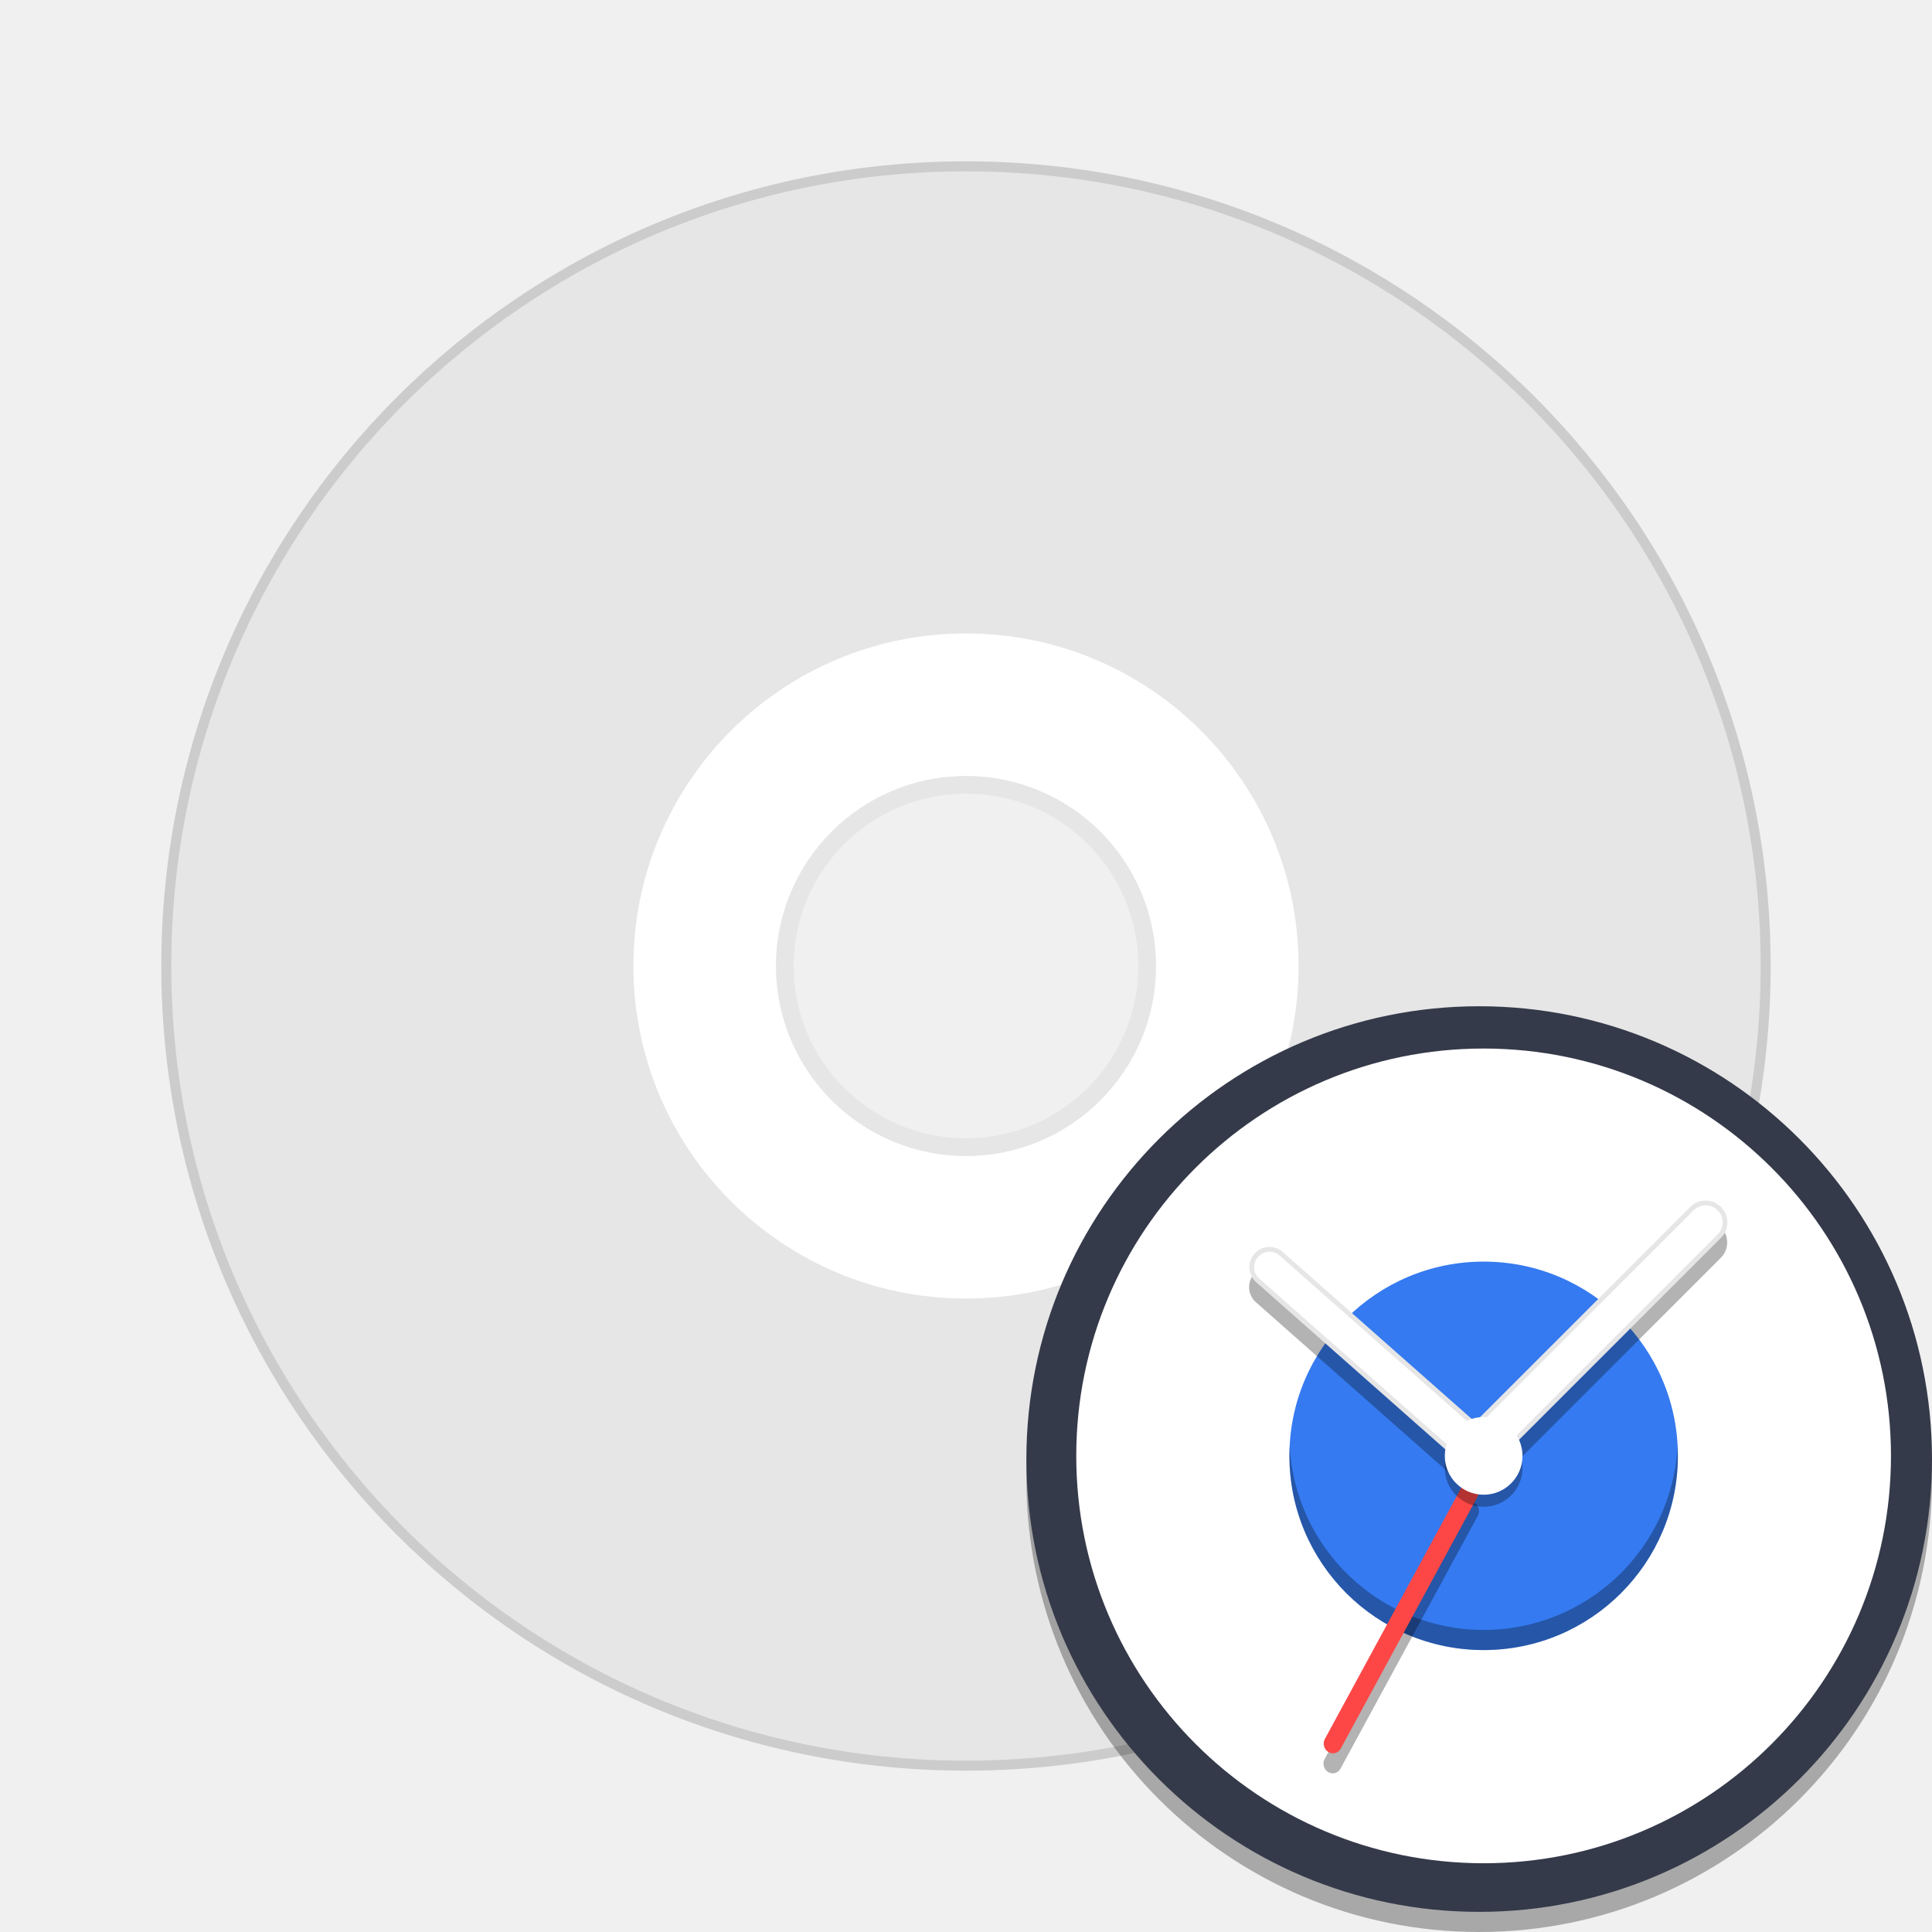
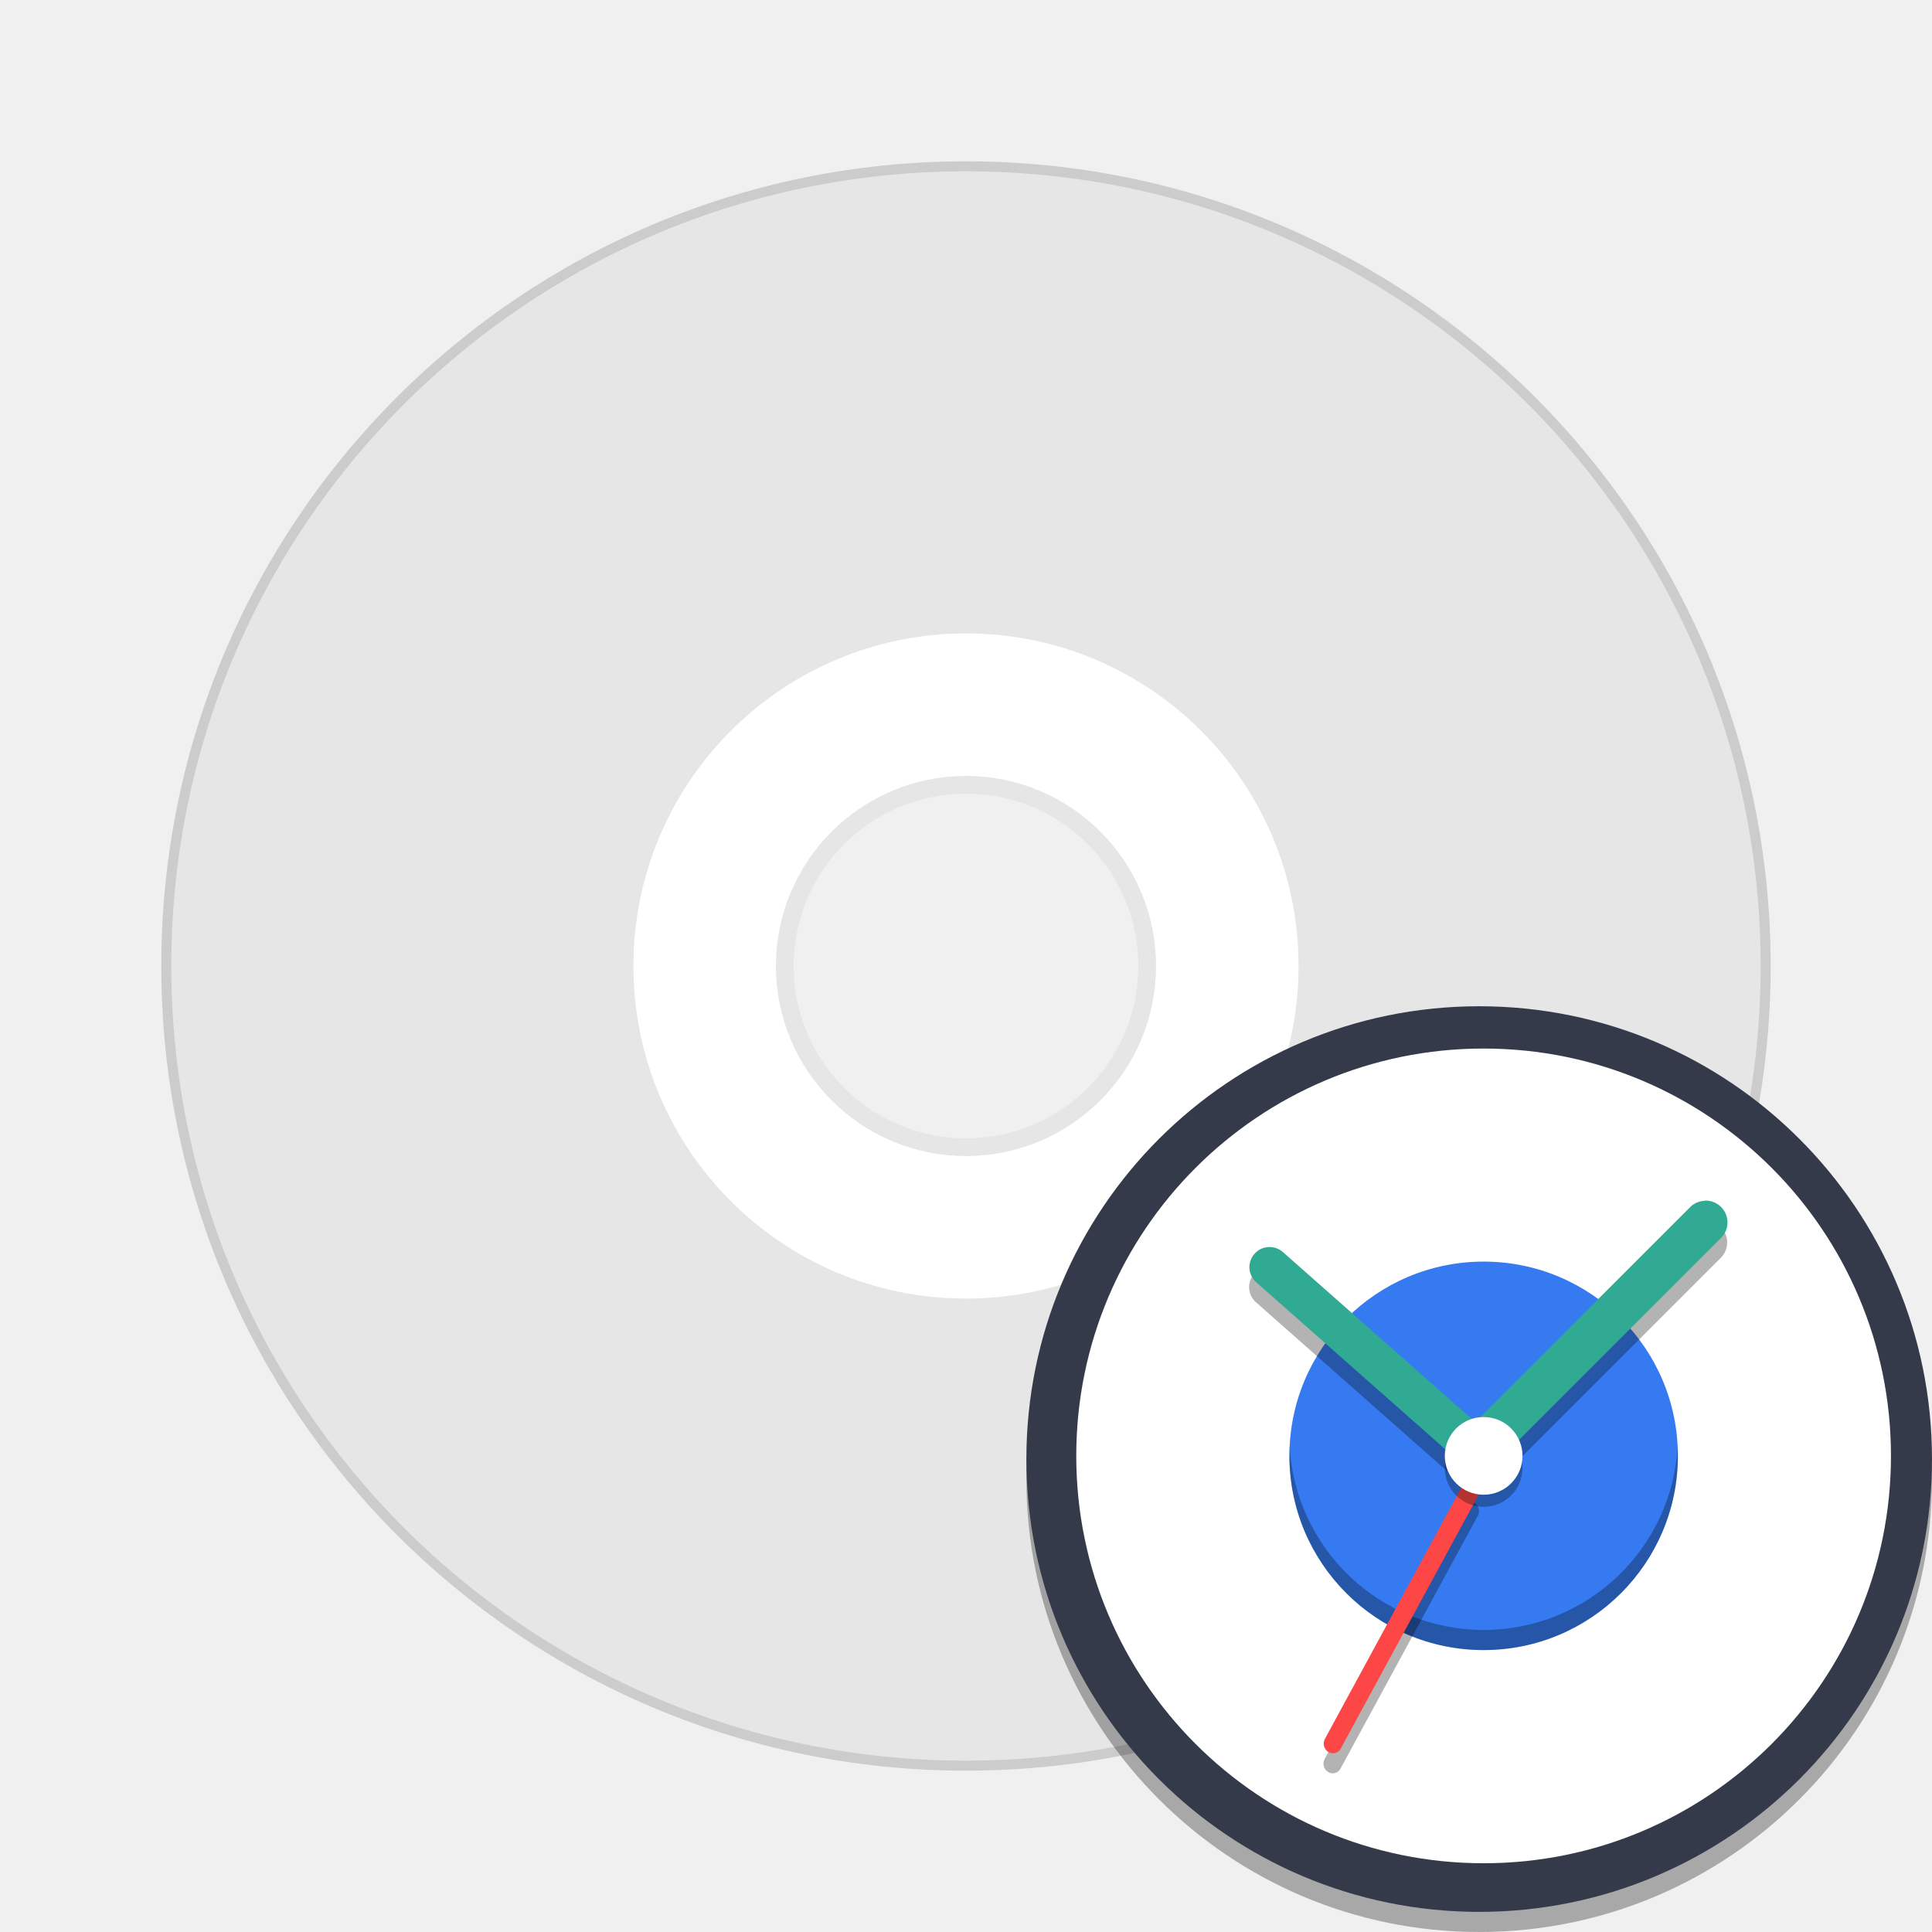
<svg xmlns="http://www.w3.org/2000/svg" width="512" height="512" version="1.1" viewBox="0 0 384 384">
  <path d="m192 33.059c-87.781 0-158.95 71.16-158.95 158.94s71.164 158.94 158.95 158.94c87.777 0 158.94-71.16 158.94-158.94s-71.164-158.94-158.94-158.94zm0 115.59c23.941 0 43.348 19.406 43.348 43.348 0 23.941-19.406 43.348-43.348 43.348-23.945 0-43.348-19.406-43.348-43.348 0-23.941 19.402-43.348 43.348-43.348z" fill="#e6e6e6" stroke="#ccc" stroke-width="1.987" />
  <path d="m192 124.14c-37.48 0-67.863 30.379-67.863 67.859s30.383 67.859 67.863 67.859c37.477 0 67.859-30.379 67.859-67.859s-30.383-67.859-67.859-67.859zm0 31.848c19.887 0 36.012 16.125 36.012 36.012s-16.125 36.012-36.012 36.012-36.016-16.125-36.016-36.012 16.129-36.012 36.016-36.012z" fill="#fff" stroke="#e6e6e6" stroke-width="3.519" />
  <g transform="matrix(.53333 0 0 .53333 191.6 187.6)">
    <path d="m360.75 199.5c0 93.199-75.551 168.75-168.75 168.75-93.195 0-168.75-75.551-168.75-168.75 0-93.195 75.551-168.75 168.75-168.75s168.75 75.551 168.75 168.75z" fill-rule="evenodd" opacity=".3" />
    <path d="m360.75 192c0 93.199-75.551 168.75-168.75 168.75-93.195 0-168.75-75.551-168.75-168.75 0-93.195 75.551-168.75 168.75-168.75s168.75 75.551 168.75 168.75z" fill="#353a4a" fill-rule="evenodd" />
    <path d="m345.46 190.82c0 83.844-67.969 151.81-151.81 151.81-83.844 0-151.81-67.969-151.81-151.81s67.969-151.81 151.81-151.81 151.81 67.969 151.81 151.81" fill="#fff" fill-rule="evenodd" />
    <path d="m266.05 190.81c-8e-3 39.973-32.414 72.371-72.387 72.371s-72.379-32.398-72.387-72.371c-8e-3 -39.98 32.402-72.398 72.387-72.398 39.98 0 72.395 32.418 72.387 72.398" fill="#357af0" />
    <path d="m276.3 103.13c-2.078 0-4.161 0.799-5.748 2.386l-80.127 80.127-6e-3 -6e-3v-1e-3l-71.682-63.33c-3.104-2.742-7.855-2.453-10.598 0.656-2.747 3.104-2.452 7.851 0.656 10.597l71.678 63.328c1.459 1.292 3.29 1.818 5.095 1.787 0.367 0.691 0.762 1.376 1.345 1.963l0.262 0.262h0.135c3.188 2.833 8.041 2.796 11.096-0.259l83.638-83.637c3.17-3.17 3.17-8.317 0-11.487-1.587-1.587-3.669-2.386-5.744-2.386zm-88.03 104.63c-1.082 0.065-2.103 0.676-2.675 1.726l-51.195 94.285c-0.914 1.68-0.333 3.852 1.296 4.852 1.629 1.004 3.691 0.449 4.606-1.23l51.196-94.285c0.914-1.68 0.331-3.852-1.298-4.852-0.611-0.376-1.281-0.534-1.931-0.495z" color="#000000" color-rendering="auto" dominant-baseline="auto" image-rendering="auto" opacity=".3" shape-rendering="auto" solid-color="#000000" style="font-feature-settings:normal;font-variant-alternates:normal;font-variant-caps:normal;font-variant-ligatures:normal;font-variant-numeric:normal;font-variant-position:normal;isolation:auto;mix-blend-mode:normal;shape-padding:0;text-decoration-color:#000000;text-decoration-line:none;text-decoration-style:solid;text-indent:0;text-orientation:mixed;text-transform:none;white-space:normal" />
-     <path d="m276.39 96.562c-1.852 0-3.699 0.707-5.117 2.125l-80.762 80.762c-0.184-0.211-0.379-0.414-0.594-0.605l-71.68-63.328c-2.746-2.426-6.914-2.172-9.34 0.578-2.43 2.746-2.172 6.91 0.578 9.34l71.68 63.328c1.43 1.266 3.246 1.797 5 1.629 0.352 0.781 0.84 1.516 1.48 2.16h4e-3c2.832 2.832 7.394 2.832 10.227 0l83.637-83.637c2.832-2.832 2.832-7.394 0-10.227-1.418-1.418-3.266-2.125-5.113-2.125z" fill="#fff" stroke="#e6e6e6" stroke-width="1.782" />
+     <path transform="matrix(1.4063 0 0 1.4063 -359.25 -351.75)" d="m451.8 318.16-0.076 0.059c-1.379 0.07-2.745 0.585-3.799 1.639l-56.979 56.98-0.004-0.006h-0.002l-50.973-45.033c-2.207-1.95-5.585-1.744-7.535 0.467-1.953 2.208-1.745 5.583 0.465 7.535l50.975 45.033c1.038 0.918 2.339 1.292 3.621 1.27 0.261 0.492 0.54 0.979 0.955 1.397l0.188 0.188h0.098c2.267 2.012 5.717 1.984 7.889-0.188l59.475-59.475c2.254-2.254 2.254-5.913 0-8.168-1.129-1.129-2.608-1.697-4.084-1.697h-0.213z" color="#000000" color-rendering="auto" dominant-baseline="auto" fill="#30aa93" image-rendering="auto" shape-rendering="auto" solid-color="#000000" stop-color="#000000" style="font-feature-settings:normal;font-variant-alternates:normal;font-variant-caps:normal;font-variant-east-asian:normal;font-variant-ligatures:normal;font-variant-numeric:normal;font-variant-position:normal;font-variation-settings:normal;inline-size:0;isolation:auto;mix-blend-mode:normal;shape-margin:0;shape-padding:0;text-decoration-color:#000000;text-decoration-line:none;text-decoration-style:solid;text-indent:0;text-orientation:mixed;text-transform:none;white-space:normal" />
    <path transform="scale(.75)" d="m161.83 249.4c-0.085 1.661-0.129 3.333-0.129 5.016 0.01 53.297 43.219 96.496 96.516 96.496s96.505-43.199 96.516-96.496c3.2e-4 -1.682-0.042-3.354-0.127-5.016-2.603 50.98-44.763 91.512-96.389 91.512s-93.784-40.531-96.387-91.512z" opacity=".3" stroke-width="1.333" />
    <path d="m134.49 296.31 51.195-94.285c0.914-1.68 2.977-2.234 4.606-1.23 1.629 1 2.211 3.172 1.297 4.852l-51.195 94.285c-0.914 1.68-2.977 2.234-4.606 1.23-1.629-1-2.211-3.172-1.297-4.852z" fill="#fd4747" />
    <path d="m208.14 195.32c-4e-3 7.992-6.484 14.473-14.477 14.473-7.996 0-14.477-6.481-14.477-14.473-4e-3 -7.996 6.481-14.48 14.477-14.48 7.996 0 14.48 6.484 14.477 14.48" fill="#030000" opacity=".3" />
    <path d="m208.14 190.82c-4e-3 7.992-6.484 14.473-14.477 14.473-7.996 0-14.477-6.481-14.477-14.473-4e-3 -7.996 6.481-14.48 14.477-14.48 7.996 0 14.48 6.484 14.477 14.48" fill="#fff" />
  </g>
</svg>
